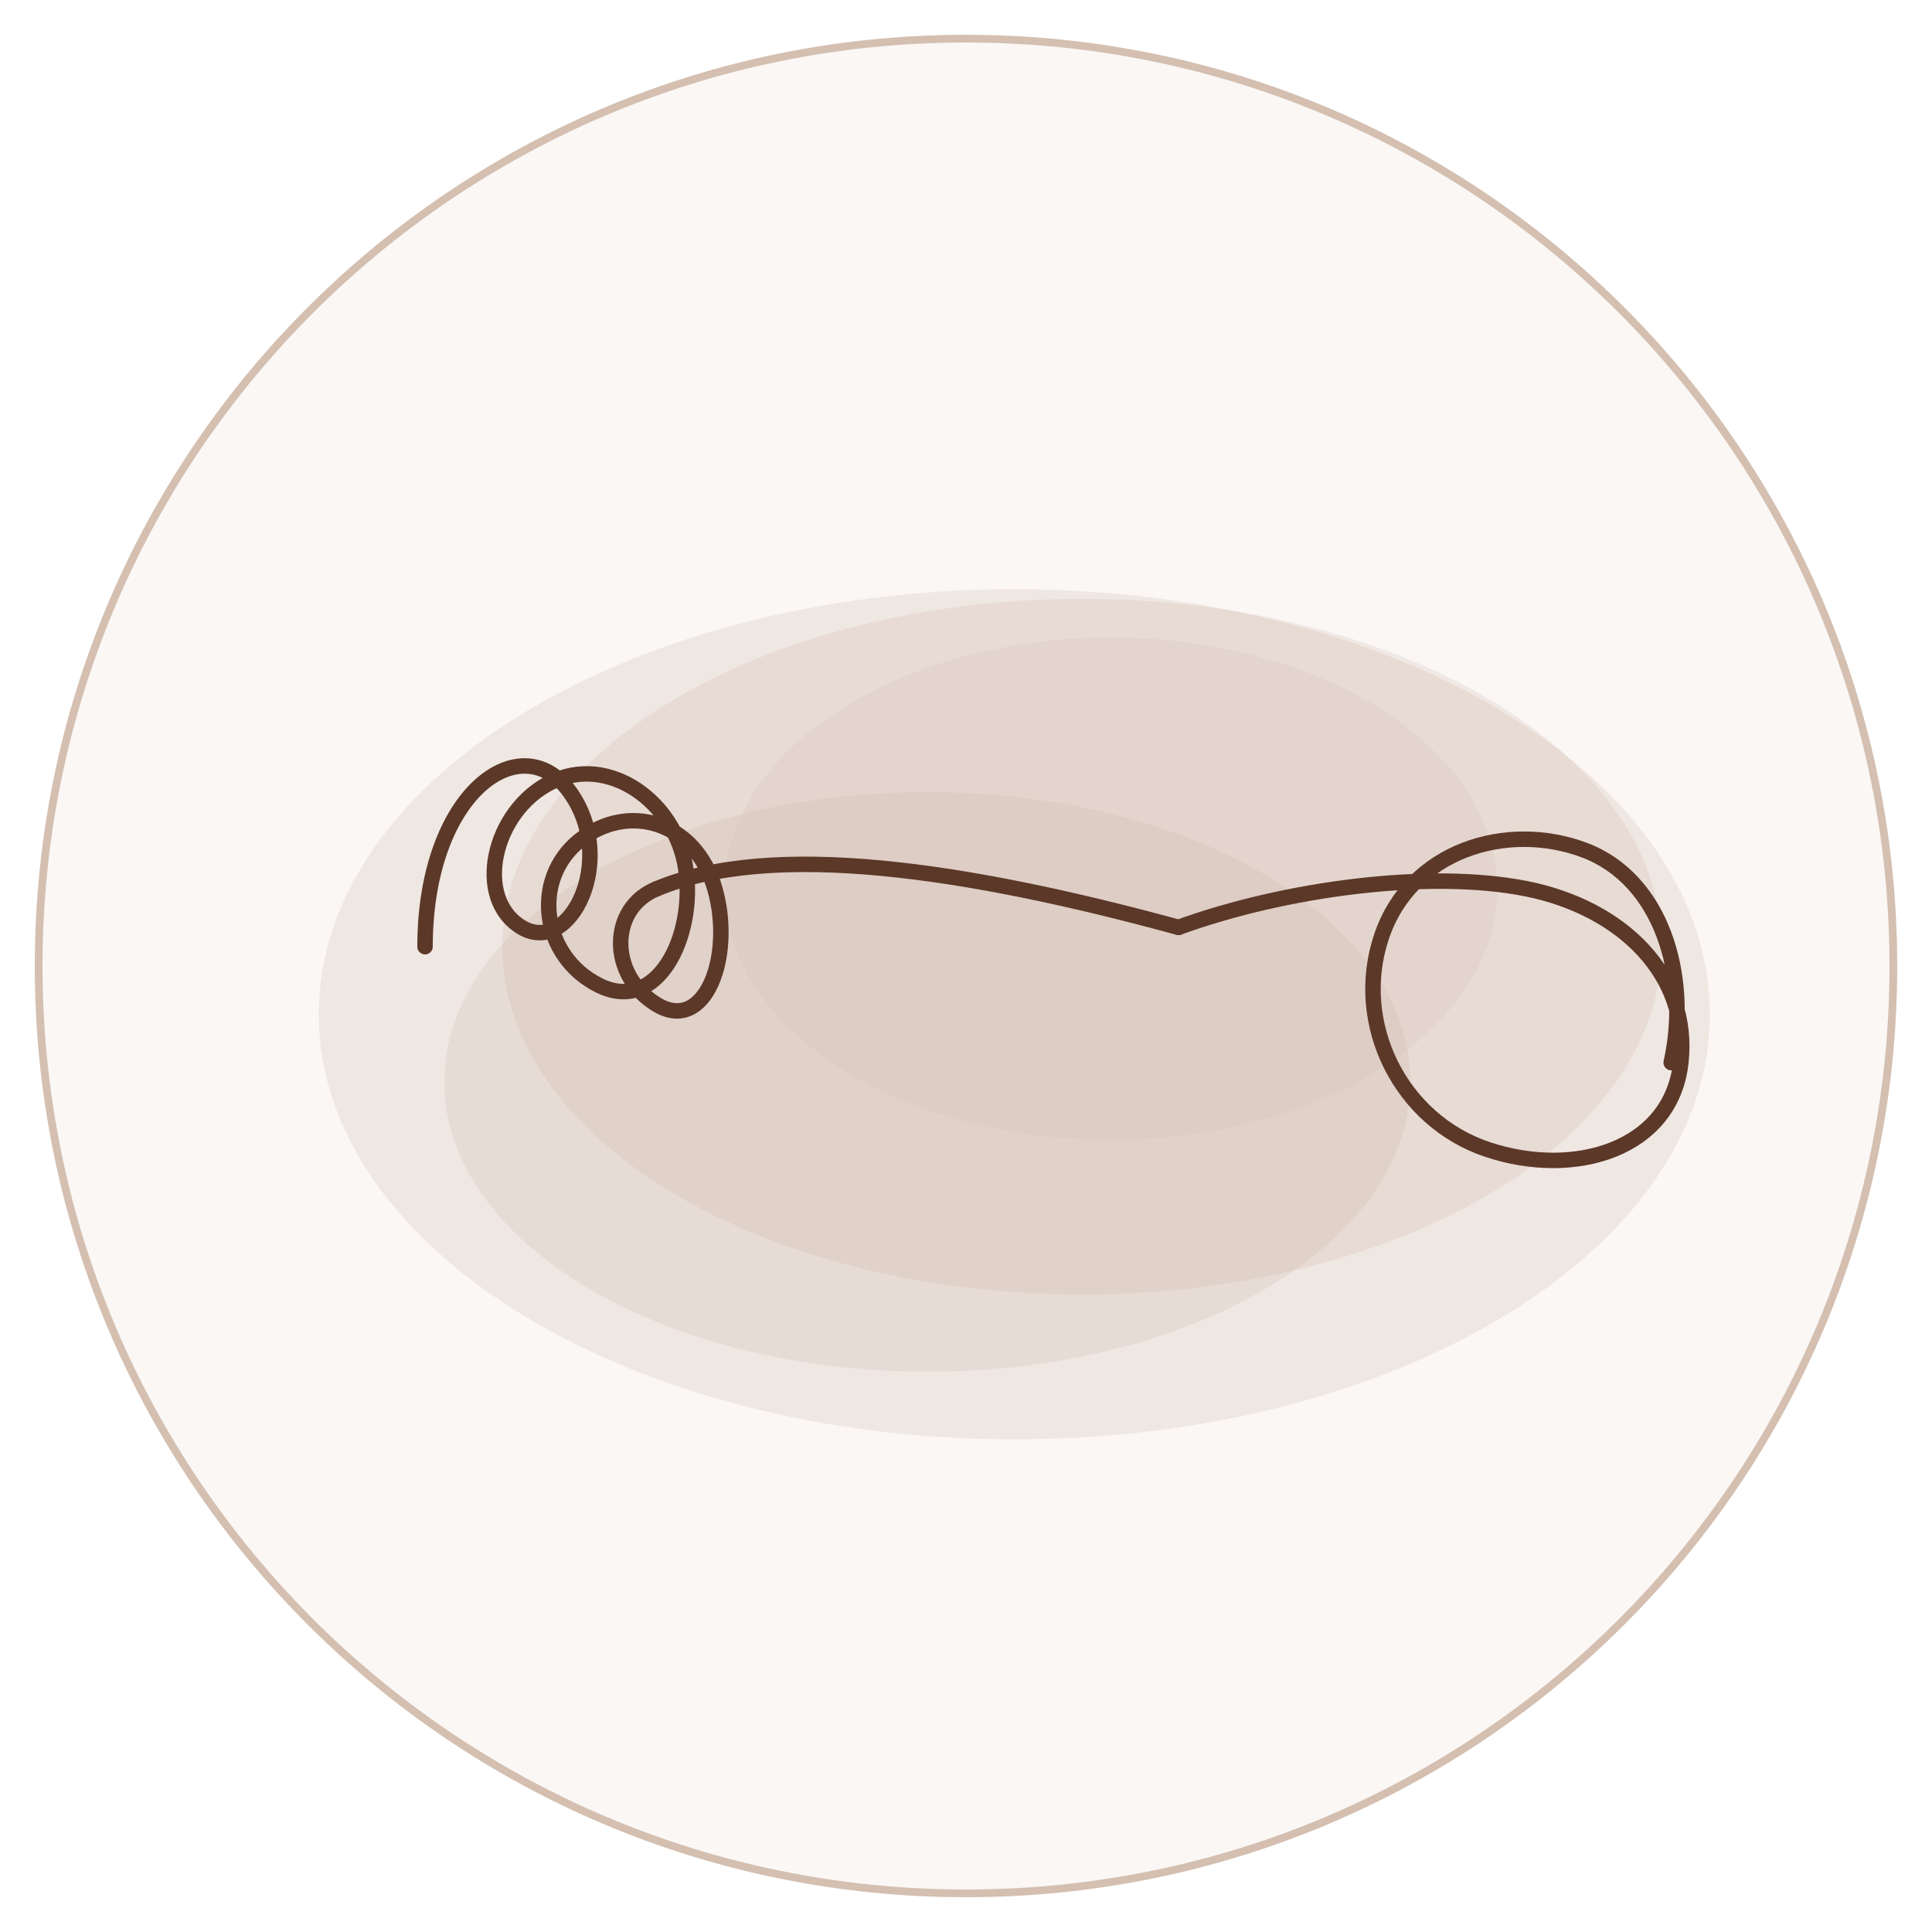
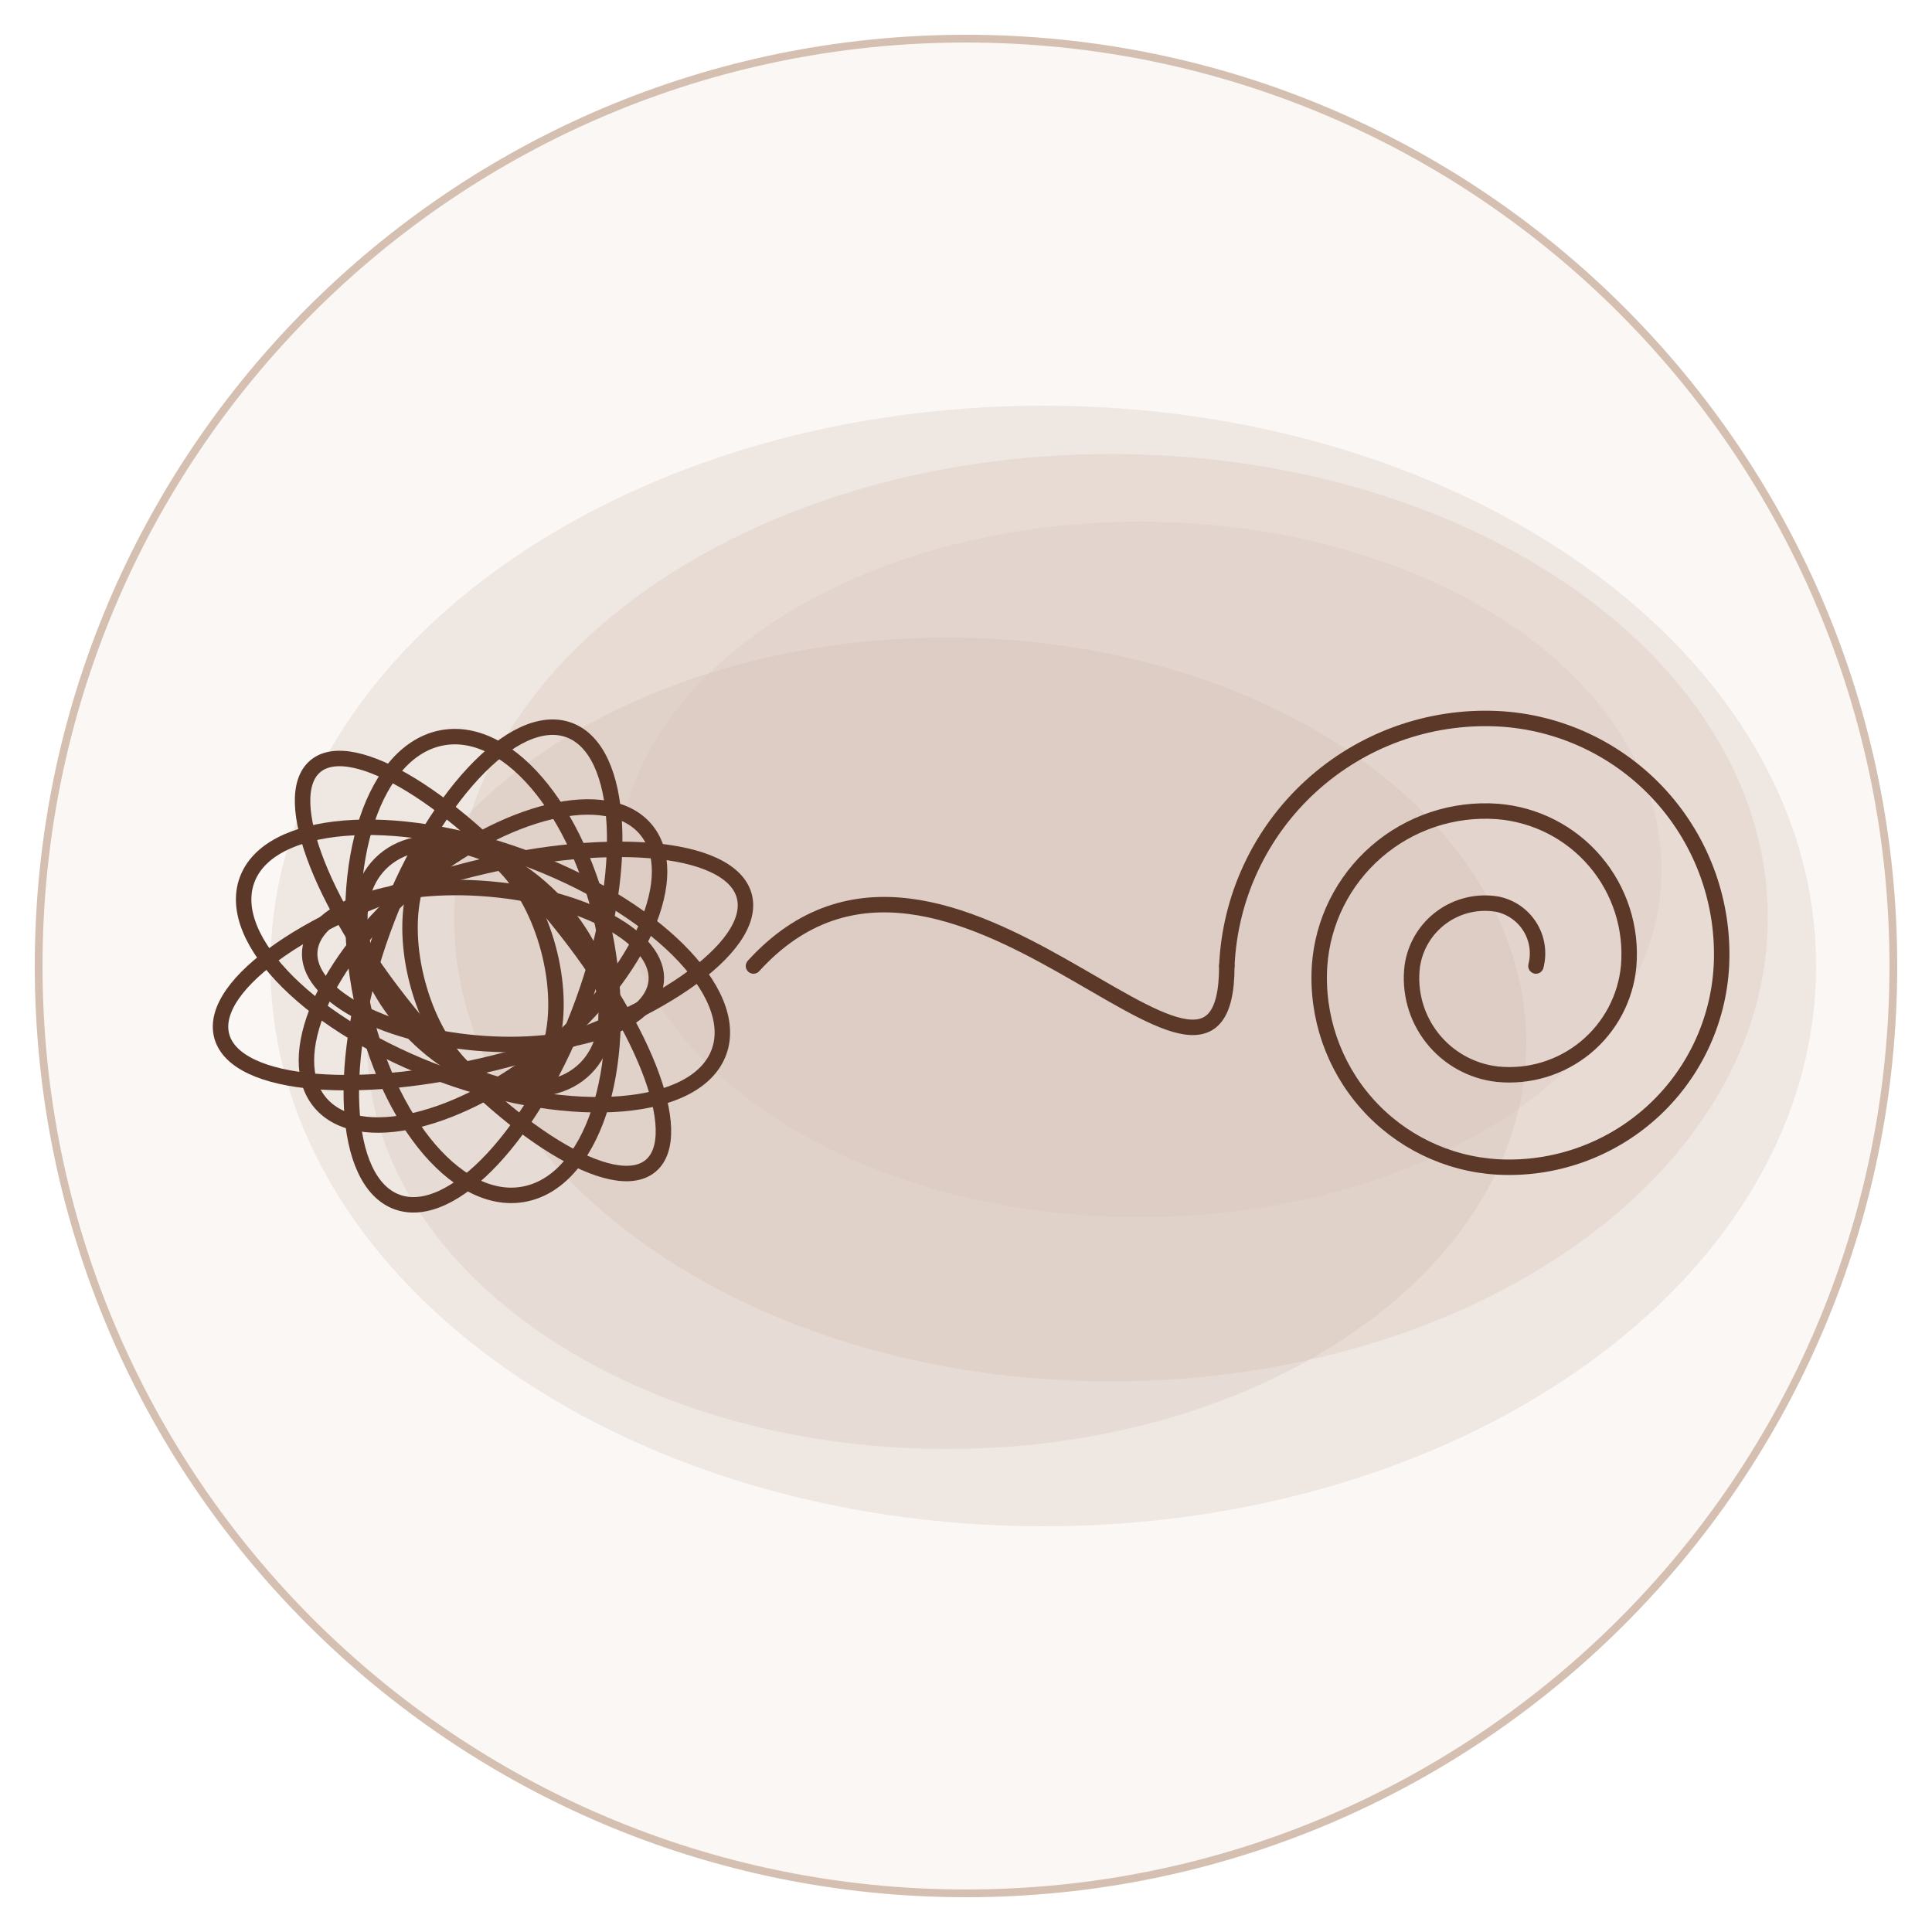
<svg xmlns="http://www.w3.org/2000/svg" viewBox="0 0 200 200" width="200" height="200">
  <circle cx="100" cy="100" r="96" fill="#faf7f5" />
-   <ellipse cx="105" cy="105" rx="72" ry="44" fill="#c9aea0" opacity="0.22" />
-   <ellipse cx="112" cy="98" rx="60" ry="36" fill="#c4a898" opacity="0.18" />
-   <ellipse cx="96" cy="112" rx="50" ry="30" fill="#b89484" opacity="0.14" />
-   <ellipse cx="115" cy="92" rx="40" ry="26" fill="#d4bfb0" opacity="0.20" />
-   <path d="     M 44 98     C 44 82, 54 75, 59 82     C 64 89, 59 99, 54 96     C 49 93, 51 84, 57 81     C 63 78, 70 83, 71 90     C 72 97, 68 105, 62 102     C 56 99, 55 91, 60 87     C 65 83, 72 85, 74 92     C 76 99, 73 107, 68 104     C 63 101, 63 94, 68 92   " stroke="#5c3828" stroke-width="1.6" fill="none" stroke-linecap="round" stroke-linejoin="round" />
-   <path d="M 68 92 C 80 87, 100 90, 122 96" stroke="#5c3828" stroke-width="1.6" fill="none" stroke-linecap="round" />
-   <path d="     M 122 96     C 133 92, 148 90, 158 92     C 168 94, 175 101, 174 110     C 173 119, 163 122, 154 119     C 145 116, 140 106, 143 97     C 146 88, 156 85, 164 88     C 172 91, 175 101, 173 110   " stroke="#5c3828" stroke-width="1.6" fill="none" stroke-linecap="round" stroke-linejoin="round" />
+   <ellipse cx="108" cy="100" rx="80" ry="58" fill="#c9aea0" opacity="0.22" />
+   <ellipse cx="115" cy="95" rx="68" ry="48" fill="#c4a898" opacity="0.18" />
+   <ellipse cx="98" cy="108" rx="60" ry="42" fill="#b89484" opacity="0.14" />
+   <ellipse cx="118" cy="90" rx="54" ry="36" fill="#d4bfb0" opacity="0.20" />
+   <g transform="translate(50,100)" stroke="#5c3828" stroke-width="1.6" fill="none">
+     <ellipse rx="28" ry="10" transform="rotate(-15)" />
+     <ellipse rx="26" ry="12" transform="rotate(20)" />
+     <ellipse rx="27" ry="9" transform="rotate(50)" />
+     <ellipse rx="24" ry="13" transform="rotate(80)" />
+     <ellipse rx="26" ry="11" transform="rotate(110)" />
+     <ellipse rx="22" ry="11" transform="rotate(140)" />
+     <ellipse rx="18" ry="8" transform="rotate(5)" />
+     <ellipse rx="15" ry="10" transform="rotate(45)" />
+     <ellipse rx="13" ry="7" transform="rotate(75)" />
+   </g>
+   <path d="M 78 100 C 98 78, 127 122, 127 100" stroke="#5c3828" stroke-width="1.6" fill="none" stroke-linecap="round" />
+   <path d="M 127 100 A 26.8 26.8 0 0 1 155 74.4 A 24.4 24.4 0 0 1 178.2 100 A 22 22 0 0 1 155 120.8 A 19.6 19.6 0 0 1 136.6 100 A 17.2 17.2 0 0 1 155 84 A 14.8 14.8 0 0 1 168.6 100 A 12.4 12.4 0 0 1 155 111.2 A 10 10 0 0 1 146.2 100 A 7.6 7.6 0 0 1 155 93.6 A 5.2 5.2 0 0 1 159 100" stroke="#5c3828" stroke-width="1.6" fill="none" stroke-linecap="round" />
  <circle cx="100" cy="100" r="96" fill="none" stroke="#d4bfb0" stroke-width="0.8" />
</svg>
